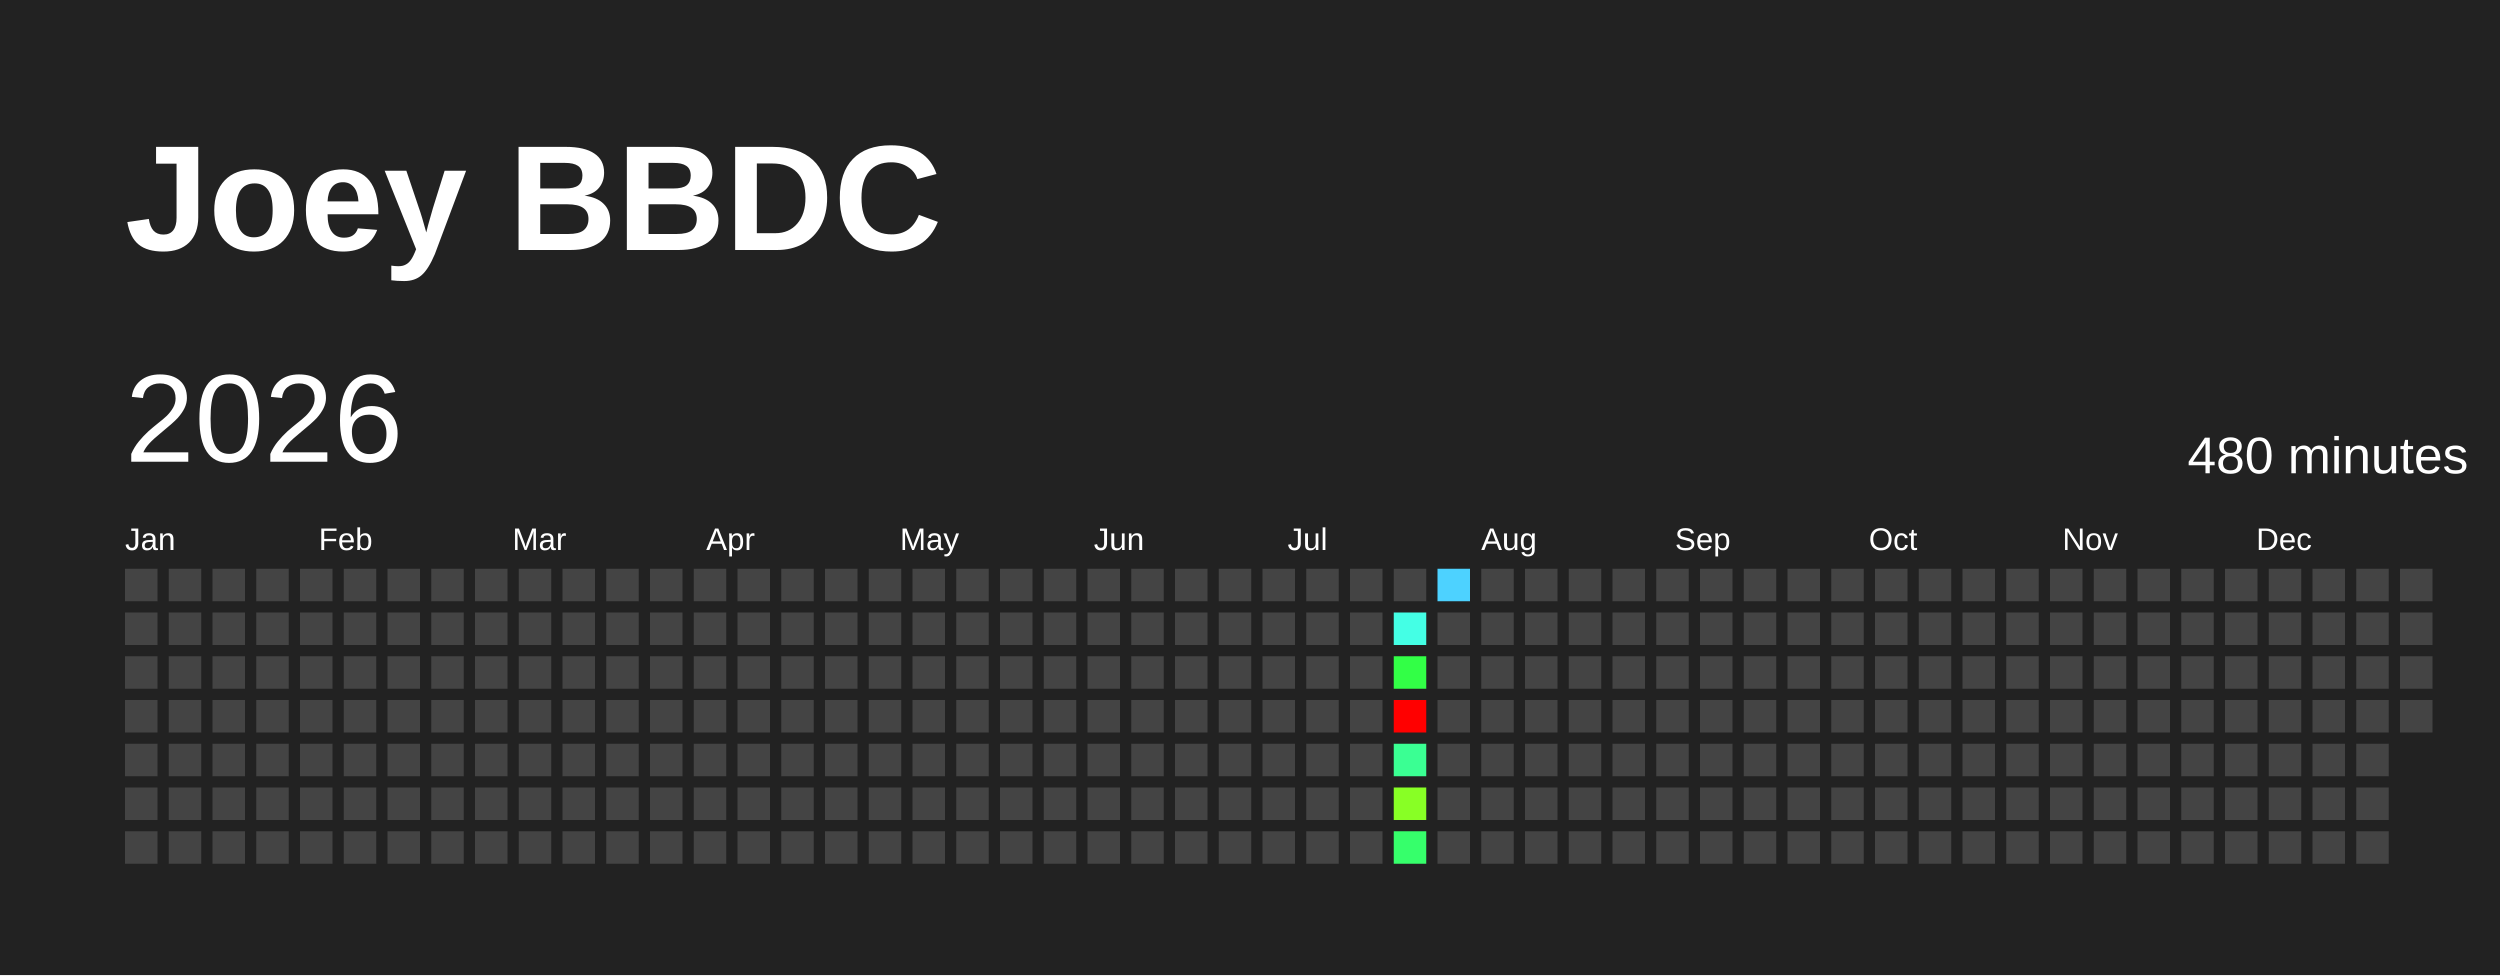
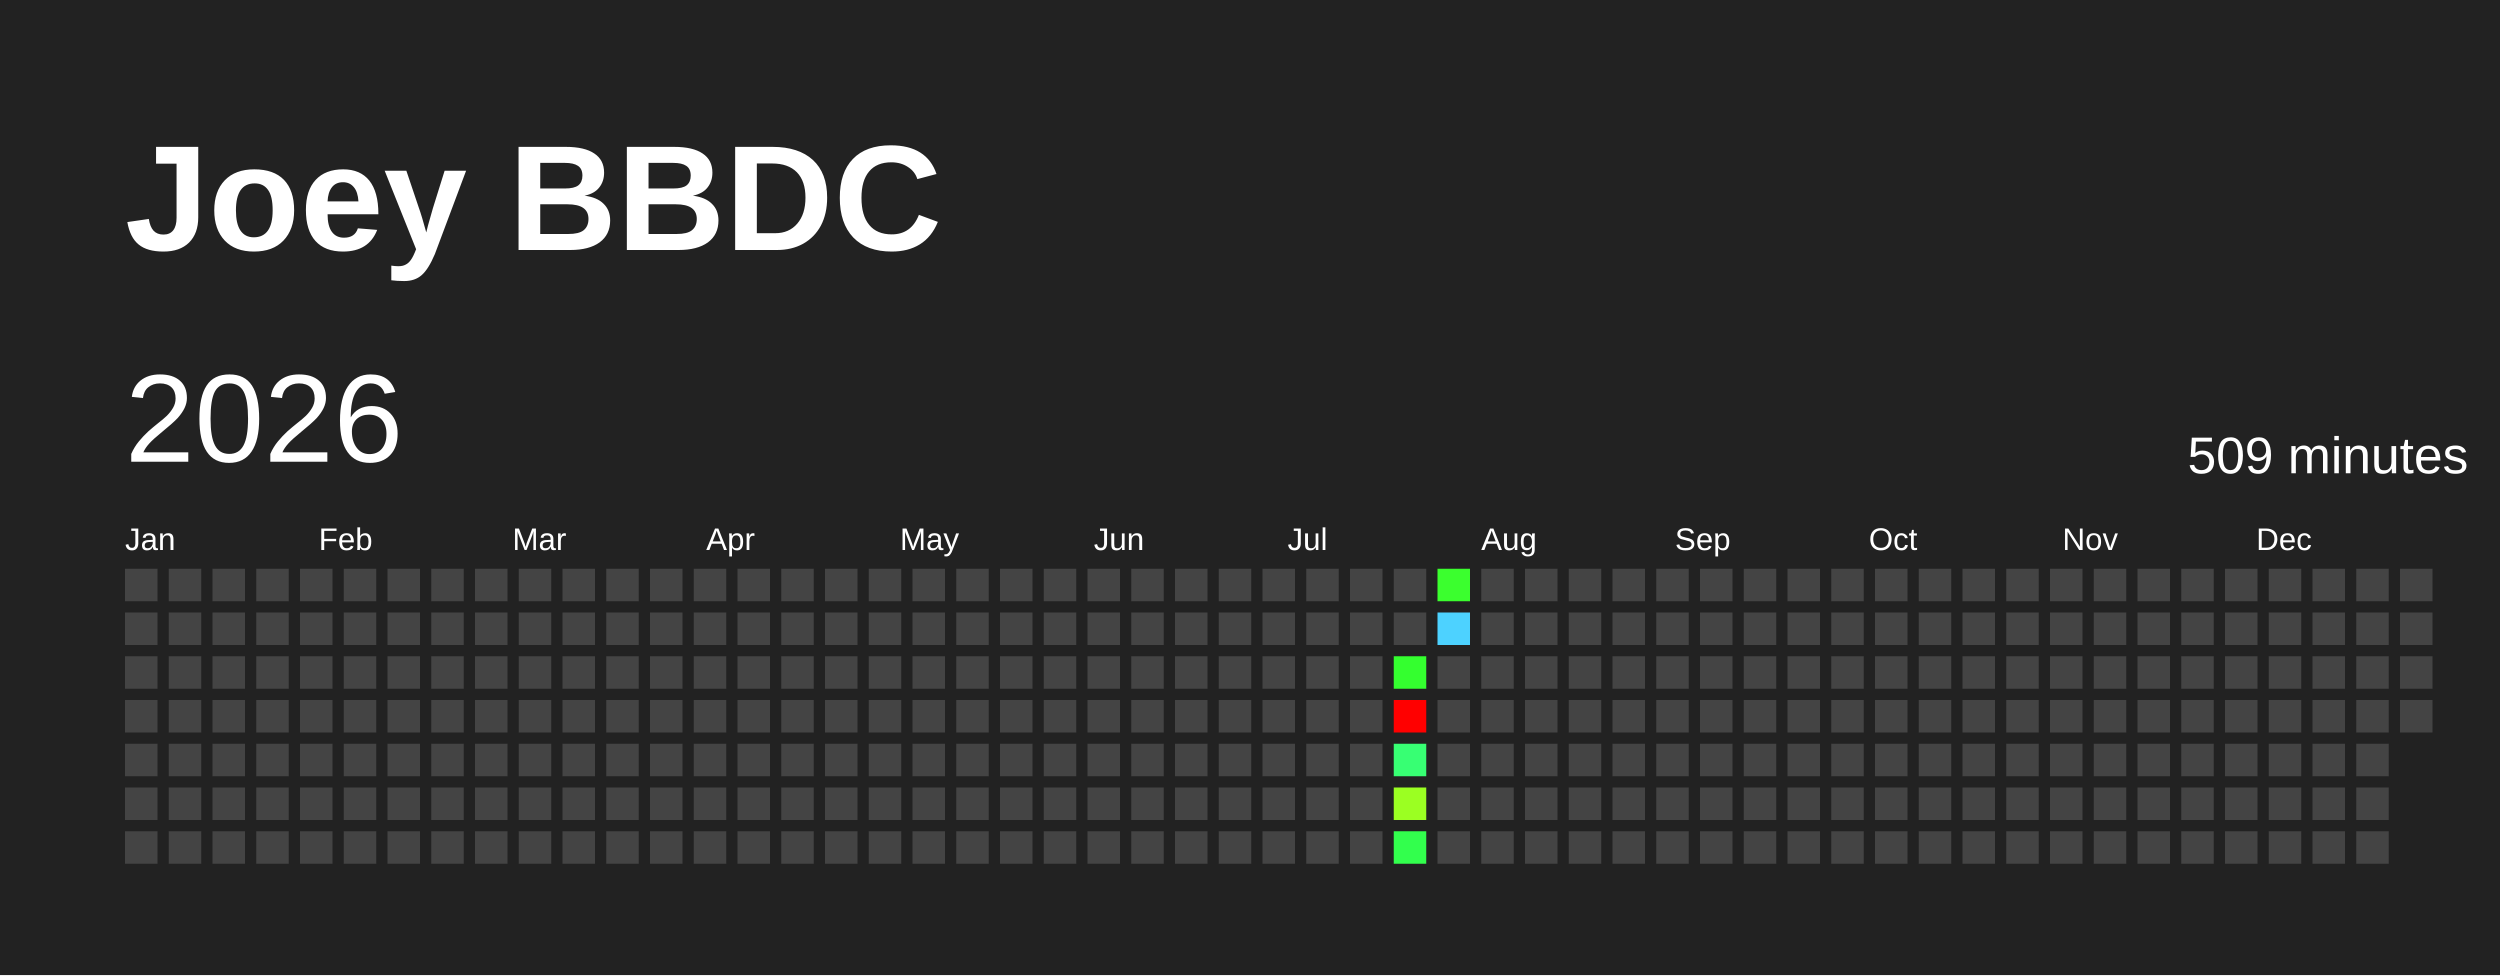
<svg xmlns="http://www.w3.org/2000/svg" baseProfile="full" height="78mm" version="1.1" viewBox="0,0,200,78" width="200mm">
  <defs />
  <rect fill="#222222" height="78" width="200" x="0" y="0" />
  <text fill="#FFFFFF" style="font-size:12px; font-family:Arial; font-weight:bold;" x="10" y="20">Joey BBDC</text>
  <text dominant-baseline="hanging" fill="#FFFFFF" style="font-size:10.0px; font-family:Arial;" x="10" y="30">2026</text>
-   <text dominant-baseline="hanging" fill="#FFFFFF" style="font-size:4.125px; font-family:Arial;" x="175" y="35">480 minutes</text>
+   <text dominant-baseline="hanging" fill="#FFFFFF" style="font-size:4.125px; font-family:Arial;" x="175" y="35">509 minutes</text>
  <text fill="#FFFFFF" style="font-size:2.5px; font-family:Arial" x="10.0" y="44">Jan</text>
  <text fill="#FFFFFF" style="font-size:2.5px; font-family:Arial" x="25.5" y="44">Feb</text>
  <text fill="#FFFFFF" style="font-size:2.5px; font-family:Arial" x="41.0" y="44">Mar</text>
  <text fill="#FFFFFF" style="font-size:2.5px; font-family:Arial" x="56.5" y="44">Apr</text>
  <text fill="#FFFFFF" style="font-size:2.5px; font-family:Arial" x="72.0" y="44">May</text>
  <text fill="#FFFFFF" style="font-size:2.5px; font-family:Arial" x="87.5" y="44">Jun</text>
  <text fill="#FFFFFF" style="font-size:2.5px; font-family:Arial" x="103.0" y="44">Jul</text>
  <text fill="#FFFFFF" style="font-size:2.5px; font-family:Arial" x="118.5" y="44">Aug</text>
  <text fill="#FFFFFF" style="font-size:2.5px; font-family:Arial" x="134.0" y="44">Sep</text>
  <text fill="#FFFFFF" style="font-size:2.5px; font-family:Arial" x="149.5" y="44">Oct</text>
  <text fill="#FFFFFF" style="font-size:2.5px; font-family:Arial" x="165.0" y="44">Nov</text>
  <text fill="#FFFFFF" style="font-size:2.5px; font-family:Arial" x="180.5" y="44">Dec</text>
  <rect fill="#444444" height="2.6" width="2.6" x="10.0" y="45.5" />
  <rect fill="#444444" height="2.6" width="2.6" x="10.0" y="49.0" />
  <rect fill="#444444" height="2.6" width="2.6" x="10.0" y="52.5" />
  <rect fill="#444444" height="2.6" width="2.6" x="10.0" y="56.0" />
  <rect fill="#444444" height="2.6" width="2.6" x="10.0" y="59.5" />
  <rect fill="#444444" height="2.6" width="2.6" x="10.0" y="63.0" />
  <rect fill="#444444" height="2.6" width="2.6" x="10.0" y="66.5" />
  <rect fill="#444444" height="2.6" width="2.6" x="13.5" y="45.5" />
  <rect fill="#444444" height="2.6" width="2.6" x="13.5" y="49.0" />
  <rect fill="#444444" height="2.6" width="2.6" x="13.5" y="52.5" />
  <rect fill="#444444" height="2.6" width="2.6" x="13.5" y="56.0" />
  <rect fill="#444444" height="2.6" width="2.6" x="13.5" y="59.5" />
  <rect fill="#444444" height="2.6" width="2.6" x="13.5" y="63.0" />
  <rect fill="#444444" height="2.6" width="2.6" x="13.5" y="66.5" />
  <rect fill="#444444" height="2.6" width="2.6" x="17.0" y="45.5" />
  <rect fill="#444444" height="2.6" width="2.6" x="17.0" y="49.0" />
  <rect fill="#444444" height="2.6" width="2.6" x="17.0" y="52.5" />
  <rect fill="#444444" height="2.6" width="2.6" x="17.0" y="56.0" />
  <rect fill="#444444" height="2.6" width="2.6" x="17.0" y="59.5" />
  <rect fill="#444444" height="2.6" width="2.6" x="17.0" y="63.0" />
  <rect fill="#444444" height="2.6" width="2.6" x="17.0" y="66.5" />
  <rect fill="#444444" height="2.6" width="2.6" x="20.5" y="45.5" />
  <rect fill="#444444" height="2.6" width="2.6" x="20.5" y="49.0" />
  <rect fill="#444444" height="2.6" width="2.6" x="20.5" y="52.5" />
  <rect fill="#444444" height="2.6" width="2.6" x="20.5" y="56.0" />
  <rect fill="#444444" height="2.6" width="2.6" x="20.5" y="59.5" />
  <rect fill="#444444" height="2.6" width="2.6" x="20.5" y="63.0" />
  <rect fill="#444444" height="2.6" width="2.6" x="20.5" y="66.5" />
  <rect fill="#444444" height="2.6" width="2.6" x="24.0" y="45.5" />
  <rect fill="#444444" height="2.6" width="2.6" x="24.0" y="49.0" />
  <rect fill="#444444" height="2.6" width="2.6" x="24.0" y="52.5" />
  <rect fill="#444444" height="2.6" width="2.6" x="24.0" y="56.0" />
  <rect fill="#444444" height="2.6" width="2.6" x="24.0" y="59.5" />
  <rect fill="#444444" height="2.6" width="2.6" x="24.0" y="63.0" />
  <rect fill="#444444" height="2.6" width="2.6" x="24.0" y="66.5" />
  <rect fill="#444444" height="2.6" width="2.6" x="27.5" y="45.5" />
  <rect fill="#444444" height="2.6" width="2.6" x="27.5" y="49.0" />
  <rect fill="#444444" height="2.6" width="2.6" x="27.5" y="52.5" />
  <rect fill="#444444" height="2.6" width="2.6" x="27.5" y="56.0" />
  <rect fill="#444444" height="2.6" width="2.6" x="27.5" y="59.5" />
  <rect fill="#444444" height="2.6" width="2.6" x="27.5" y="63.0" />
  <rect fill="#444444" height="2.6" width="2.6" x="27.5" y="66.5" />
  <rect fill="#444444" height="2.6" width="2.6" x="31.0" y="45.5" />
  <rect fill="#444444" height="2.6" width="2.6" x="31.0" y="49.0" />
  <rect fill="#444444" height="2.6" width="2.6" x="31.0" y="52.5" />
  <rect fill="#444444" height="2.6" width="2.6" x="31.0" y="56.0" />
  <rect fill="#444444" height="2.6" width="2.6" x="31.0" y="59.5" />
  <rect fill="#444444" height="2.6" width="2.6" x="31.0" y="63.0" />
  <rect fill="#444444" height="2.6" width="2.6" x="31.0" y="66.5" />
  <rect fill="#444444" height="2.6" width="2.6" x="34.5" y="45.5" />
  <rect fill="#444444" height="2.6" width="2.6" x="34.5" y="49.0" />
  <rect fill="#444444" height="2.6" width="2.6" x="34.5" y="52.5" />
  <rect fill="#444444" height="2.6" width="2.6" x="34.5" y="56.0" />
  <rect fill="#444444" height="2.6" width="2.6" x="34.5" y="59.5" />
  <rect fill="#444444" height="2.6" width="2.6" x="34.5" y="63.0" />
  <rect fill="#444444" height="2.6" width="2.6" x="34.5" y="66.5" />
  <rect fill="#444444" height="2.6" width="2.6" x="38.0" y="45.5" />
  <rect fill="#444444" height="2.6" width="2.6" x="38.0" y="49.0" />
  <rect fill="#444444" height="2.6" width="2.6" x="38.0" y="52.5" />
  <rect fill="#444444" height="2.6" width="2.6" x="38.0" y="56.0" />
  <rect fill="#444444" height="2.6" width="2.6" x="38.0" y="59.5" />
  <rect fill="#444444" height="2.6" width="2.6" x="38.0" y="63.0" />
  <rect fill="#444444" height="2.6" width="2.6" x="38.0" y="66.5" />
  <rect fill="#444444" height="2.6" width="2.6" x="41.5" y="45.5" />
  <rect fill="#444444" height="2.6" width="2.6" x="41.5" y="49.0" />
  <rect fill="#444444" height="2.6" width="2.6" x="41.5" y="52.5" />
  <rect fill="#444444" height="2.6" width="2.6" x="41.5" y="56.0" />
  <rect fill="#444444" height="2.6" width="2.6" x="41.5" y="59.5" />
  <rect fill="#444444" height="2.6" width="2.6" x="41.5" y="63.0" />
  <rect fill="#444444" height="2.6" width="2.6" x="41.5" y="66.5" />
  <rect fill="#444444" height="2.6" width="2.6" x="45.0" y="45.5" />
  <rect fill="#444444" height="2.6" width="2.6" x="45.0" y="49.0" />
  <rect fill="#444444" height="2.6" width="2.6" x="45.0" y="52.5" />
  <rect fill="#444444" height="2.6" width="2.6" x="45.0" y="56.0" />
  <rect fill="#444444" height="2.6" width="2.6" x="45.0" y="59.5" />
  <rect fill="#444444" height="2.6" width="2.6" x="45.0" y="63.0" />
  <rect fill="#444444" height="2.6" width="2.6" x="45.0" y="66.5" />
  <rect fill="#444444" height="2.6" width="2.6" x="48.5" y="45.5" />
  <rect fill="#444444" height="2.6" width="2.6" x="48.5" y="49.0" />
  <rect fill="#444444" height="2.6" width="2.6" x="48.5" y="52.5" />
  <rect fill="#444444" height="2.6" width="2.6" x="48.5" y="56.0" />
  <rect fill="#444444" height="2.6" width="2.6" x="48.5" y="59.5" />
  <rect fill="#444444" height="2.6" width="2.6" x="48.5" y="63.0" />
  <rect fill="#444444" height="2.6" width="2.6" x="48.5" y="66.5" />
  <rect fill="#444444" height="2.6" width="2.6" x="52.0" y="45.5" />
  <rect fill="#444444" height="2.6" width="2.6" x="52.0" y="49.0" />
  <rect fill="#444444" height="2.6" width="2.6" x="52.0" y="52.5" />
  <rect fill="#444444" height="2.6" width="2.6" x="52.0" y="56.0" />
  <rect fill="#444444" height="2.6" width="2.6" x="52.0" y="59.5" />
  <rect fill="#444444" height="2.6" width="2.6" x="52.0" y="63.0" />
  <rect fill="#444444" height="2.6" width="2.6" x="52.0" y="66.5" />
  <rect fill="#444444" height="2.6" width="2.6" x="55.5" y="45.5" />
  <rect fill="#444444" height="2.6" width="2.6" x="55.5" y="49.0" />
  <rect fill="#444444" height="2.6" width="2.6" x="55.5" y="52.5" />
  <rect fill="#444444" height="2.6" width="2.6" x="55.5" y="56.0" />
  <rect fill="#444444" height="2.6" width="2.6" x="55.5" y="59.5" />
  <rect fill="#444444" height="2.6" width="2.6" x="55.5" y="63.0" />
  <rect fill="#444444" height="2.6" width="2.6" x="55.5" y="66.5" />
  <rect fill="#444444" height="2.6" width="2.6" x="59.0" y="45.5" />
  <rect fill="#444444" height="2.6" width="2.6" x="59.0" y="49.0" />
  <rect fill="#444444" height="2.6" width="2.6" x="59.0" y="52.5" />
  <rect fill="#444444" height="2.6" width="2.6" x="59.0" y="56.0" />
  <rect fill="#444444" height="2.6" width="2.6" x="59.0" y="59.5" />
  <rect fill="#444444" height="2.6" width="2.6" x="59.0" y="63.0" />
  <rect fill="#444444" height="2.6" width="2.6" x="59.0" y="66.5" />
  <rect fill="#444444" height="2.6" width="2.6" x="62.5" y="45.5" />
  <rect fill="#444444" height="2.6" width="2.6" x="62.5" y="49.0" />
  <rect fill="#444444" height="2.6" width="2.6" x="62.5" y="52.5" />
  <rect fill="#444444" height="2.6" width="2.6" x="62.5" y="56.0" />
  <rect fill="#444444" height="2.6" width="2.6" x="62.5" y="59.5" />
  <rect fill="#444444" height="2.6" width="2.6" x="62.5" y="63.0" />
  <rect fill="#444444" height="2.6" width="2.6" x="62.5" y="66.5" />
  <rect fill="#444444" height="2.6" width="2.6" x="66.0" y="45.5" />
  <rect fill="#444444" height="2.6" width="2.6" x="66.0" y="49.0" />
  <rect fill="#444444" height="2.6" width="2.6" x="66.0" y="52.5" />
  <rect fill="#444444" height="2.6" width="2.6" x="66.0" y="56.0" />
  <rect fill="#444444" height="2.6" width="2.6" x="66.0" y="59.5" />
  <rect fill="#444444" height="2.6" width="2.6" x="66.0" y="63.0" />
  <rect fill="#444444" height="2.6" width="2.6" x="66.0" y="66.5" />
  <rect fill="#444444" height="2.6" width="2.6" x="69.5" y="45.5" />
  <rect fill="#444444" height="2.6" width="2.6" x="69.5" y="49.0" />
  <rect fill="#444444" height="2.6" width="2.6" x="69.5" y="52.5" />
  <rect fill="#444444" height="2.6" width="2.6" x="69.5" y="56.0" />
  <rect fill="#444444" height="2.6" width="2.6" x="69.5" y="59.5" />
  <rect fill="#444444" height="2.6" width="2.6" x="69.5" y="63.0" />
  <rect fill="#444444" height="2.6" width="2.6" x="69.5" y="66.5" />
  <rect fill="#444444" height="2.6" width="2.6" x="73.0" y="45.5" />
  <rect fill="#444444" height="2.6" width="2.6" x="73.0" y="49.0" />
  <rect fill="#444444" height="2.6" width="2.6" x="73.0" y="52.5" />
  <rect fill="#444444" height="2.6" width="2.6" x="73.0" y="56.0" />
  <rect fill="#444444" height="2.6" width="2.6" x="73.0" y="59.5" />
  <rect fill="#444444" height="2.6" width="2.6" x="73.0" y="63.0" />
  <rect fill="#444444" height="2.6" width="2.6" x="73.0" y="66.5" />
  <rect fill="#444444" height="2.6" width="2.6" x="76.5" y="45.5" />
  <rect fill="#444444" height="2.6" width="2.6" x="76.5" y="49.0" />
  <rect fill="#444444" height="2.6" width="2.6" x="76.5" y="52.5" />
  <rect fill="#444444" height="2.6" width="2.6" x="76.5" y="56.0" />
  <rect fill="#444444" height="2.6" width="2.6" x="76.5" y="59.5" />
  <rect fill="#444444" height="2.6" width="2.6" x="76.5" y="63.0" />
  <rect fill="#444444" height="2.6" width="2.6" x="76.5" y="66.5" />
  <rect fill="#444444" height="2.6" width="2.6" x="80.0" y="45.5" />
  <rect fill="#444444" height="2.6" width="2.6" x="80.0" y="49.0" />
  <rect fill="#444444" height="2.6" width="2.6" x="80.0" y="52.5" />
  <rect fill="#444444" height="2.6" width="2.6" x="80.0" y="56.0" />
  <rect fill="#444444" height="2.6" width="2.6" x="80.0" y="59.5" />
  <rect fill="#444444" height="2.6" width="2.6" x="80.0" y="63.0" />
  <rect fill="#444444" height="2.6" width="2.6" x="80.0" y="66.5" />
  <rect fill="#444444" height="2.6" width="2.6" x="83.5" y="45.5" />
  <rect fill="#444444" height="2.6" width="2.6" x="83.5" y="49.0" />
  <rect fill="#444444" height="2.6" width="2.6" x="83.5" y="52.5" />
  <rect fill="#444444" height="2.6" width="2.6" x="83.5" y="56.0" />
  <rect fill="#444444" height="2.6" width="2.6" x="83.5" y="59.5" />
  <rect fill="#444444" height="2.6" width="2.6" x="83.5" y="63.0" />
  <rect fill="#444444" height="2.6" width="2.6" x="83.5" y="66.5" />
  <rect fill="#444444" height="2.6" width="2.6" x="87.0" y="45.5" />
  <rect fill="#444444" height="2.6" width="2.6" x="87.0" y="49.0" />
  <rect fill="#444444" height="2.6" width="2.6" x="87.0" y="52.5" />
  <rect fill="#444444" height="2.6" width="2.6" x="87.0" y="56.0" />
  <rect fill="#444444" height="2.6" width="2.6" x="87.0" y="59.5" />
  <rect fill="#444444" height="2.6" width="2.6" x="87.0" y="63.0" />
  <rect fill="#444444" height="2.6" width="2.6" x="87.0" y="66.5" />
  <rect fill="#444444" height="2.6" width="2.6" x="90.5" y="45.5" />
  <rect fill="#444444" height="2.6" width="2.6" x="90.5" y="49.0" />
  <rect fill="#444444" height="2.6" width="2.6" x="90.5" y="52.5" />
  <rect fill="#444444" height="2.6" width="2.6" x="90.5" y="56.0" />
  <rect fill="#444444" height="2.6" width="2.6" x="90.5" y="59.5" />
  <rect fill="#444444" height="2.6" width="2.6" x="90.5" y="63.0" />
  <rect fill="#444444" height="2.6" width="2.6" x="90.5" y="66.5" />
  <rect fill="#444444" height="2.6" width="2.6" x="94.0" y="45.5" />
  <rect fill="#444444" height="2.6" width="2.6" x="94.0" y="49.0" />
  <rect fill="#444444" height="2.6" width="2.6" x="94.0" y="52.5" />
  <rect fill="#444444" height="2.6" width="2.6" x="94.0" y="56.0" />
  <rect fill="#444444" height="2.6" width="2.6" x="94.0" y="59.5" />
  <rect fill="#444444" height="2.6" width="2.6" x="94.0" y="63.0" />
  <rect fill="#444444" height="2.6" width="2.6" x="94.0" y="66.5" />
  <rect fill="#444444" height="2.6" width="2.6" x="97.5" y="45.5" />
  <rect fill="#444444" height="2.6" width="2.6" x="97.5" y="49.0" />
  <rect fill="#444444" height="2.6" width="2.6" x="97.5" y="52.5" />
  <rect fill="#444444" height="2.6" width="2.6" x="97.5" y="56.0" />
  <rect fill="#444444" height="2.6" width="2.6" x="97.5" y="59.5" />
  <rect fill="#444444" height="2.6" width="2.6" x="97.5" y="63.0" />
  <rect fill="#444444" height="2.6" width="2.6" x="97.5" y="66.5" />
  <rect fill="#444444" height="2.6" width="2.6" x="101.0" y="45.5" />
  <rect fill="#444444" height="2.6" width="2.6" x="101.0" y="49.0" />
  <rect fill="#444444" height="2.6" width="2.6" x="101.0" y="52.5" />
  <rect fill="#444444" height="2.6" width="2.6" x="101.0" y="56.0" />
  <rect fill="#444444" height="2.6" width="2.6" x="101.0" y="59.5" />
  <rect fill="#444444" height="2.6" width="2.6" x="101.0" y="63.0" />
  <rect fill="#444444" height="2.6" width="2.6" x="101.0" y="66.5" />
  <rect fill="#444444" height="2.6" width="2.6" x="104.5" y="45.5" />
  <rect fill="#444444" height="2.6" width="2.6" x="104.5" y="49.0" />
  <rect fill="#444444" height="2.6" width="2.6" x="104.5" y="52.5" />
  <rect fill="#444444" height="2.6" width="2.6" x="104.5" y="56.0" />
  <rect fill="#444444" height="2.6" width="2.6" x="104.5" y="59.5" />
  <rect fill="#444444" height="2.6" width="2.6" x="104.5" y="63.0" />
  <rect fill="#444444" height="2.6" width="2.6" x="104.5" y="66.5" />
  <rect fill="#444444" height="2.6" width="2.6" x="108.0" y="45.5" />
  <rect fill="#444444" height="2.6" width="2.6" x="108.0" y="49.0" />
  <rect fill="#444444" height="2.6" width="2.6" x="108.0" y="52.5" />
  <rect fill="#444444" height="2.6" width="2.6" x="108.0" y="56.0" />
  <rect fill="#444444" height="2.6" width="2.6" x="108.0" y="59.5" />
  <rect fill="#444444" height="2.6" width="2.6" x="108.0" y="63.0" />
  <rect fill="#444444" height="2.6" width="2.6" x="108.0" y="66.5" />
  <rect fill="#444444" height="2.6" width="2.6" x="111.5" y="45.5" />
-   <rect fill="#44ffe5" height="2.6" width="2.6" x="111.5" y="49.0" />
-   <rect fill="#32ff46" height="2.6" width="2.6" x="111.5" y="52.5" />
+   <rect fill="#444444" height="2.6" width="2.6" x="111.5" y="49.0" />
+   <rect fill="#34ff2f" height="2.6" width="2.6" x="111.5" y="52.5" />
  <rect fill="red" height="2.6" width="2.6" x="111.5" y="56.0" />
-   <rect fill="#3aff93" height="2.6" width="2.6" x="111.5" y="59.5" />
-   <rect fill="#88ff25" height="2.6" width="2.6" x="111.5" y="63.0" />
-   <rect fill="#36ff6b" height="2.6" width="2.6" x="111.5" y="66.5" />
-   <rect fill="#4dd2ff" height="2.6" width="2.6" x="115.0" y="45.5" />
-   <rect fill="#444444" height="2.6" width="2.6" x="115.0" y="49.0" />
+   <rect fill="#37ff73" height="2.6" width="2.6" x="111.5" y="59.5" />
+   <rect fill="#9bff22" height="2.6" width="2.6" x="111.5" y="63.0" />
+   <rect fill="#32ff4d" height="2.6" width="2.6" x="111.5" y="66.5" />
+   <rect fill="#3bff2e" height="2.6" width="2.6" x="115.0" y="45.5" />
+   <rect fill="#4dd2ff" height="2.6" width="2.6" x="115.0" y="49.0" />
  <rect fill="#444444" height="2.6" width="2.6" x="115.0" y="52.5" />
  <rect fill="#444444" height="2.6" width="2.6" x="115.0" y="56.0" />
  <rect fill="#444444" height="2.6" width="2.6" x="115.0" y="59.5" />
  <rect fill="#444444" height="2.6" width="2.6" x="115.0" y="63.0" />
  <rect fill="#444444" height="2.6" width="2.6" x="115.0" y="66.5" />
  <rect fill="#444444" height="2.6" width="2.6" x="118.5" y="45.5" />
  <rect fill="#444444" height="2.6" width="2.6" x="118.5" y="49.0" />
  <rect fill="#444444" height="2.6" width="2.6" x="118.5" y="52.5" />
  <rect fill="#444444" height="2.6" width="2.6" x="118.5" y="56.0" />
  <rect fill="#444444" height="2.6" width="2.6" x="118.5" y="59.5" />
  <rect fill="#444444" height="2.6" width="2.6" x="118.5" y="63.0" />
  <rect fill="#444444" height="2.6" width="2.6" x="118.5" y="66.5" />
  <rect fill="#444444" height="2.6" width="2.6" x="122.0" y="45.5" />
  <rect fill="#444444" height="2.6" width="2.6" x="122.0" y="49.0" />
  <rect fill="#444444" height="2.6" width="2.6" x="122.0" y="52.5" />
  <rect fill="#444444" height="2.6" width="2.6" x="122.0" y="56.0" />
  <rect fill="#444444" height="2.6" width="2.6" x="122.0" y="59.5" />
  <rect fill="#444444" height="2.6" width="2.6" x="122.0" y="63.0" />
  <rect fill="#444444" height="2.6" width="2.6" x="122.0" y="66.5" />
  <rect fill="#444444" height="2.6" width="2.6" x="125.5" y="45.5" />
  <rect fill="#444444" height="2.6" width="2.6" x="125.5" y="49.0" />
  <rect fill="#444444" height="2.6" width="2.6" x="125.5" y="52.5" />
  <rect fill="#444444" height="2.6" width="2.6" x="125.5" y="56.0" />
  <rect fill="#444444" height="2.6" width="2.6" x="125.5" y="59.5" />
  <rect fill="#444444" height="2.6" width="2.6" x="125.5" y="63.0" />
  <rect fill="#444444" height="2.6" width="2.6" x="125.5" y="66.5" />
  <rect fill="#444444" height="2.6" width="2.6" x="129.0" y="45.5" />
  <rect fill="#444444" height="2.6" width="2.6" x="129.0" y="49.0" />
  <rect fill="#444444" height="2.6" width="2.6" x="129.0" y="52.5" />
  <rect fill="#444444" height="2.6" width="2.6" x="129.0" y="56.0" />
  <rect fill="#444444" height="2.6" width="2.6" x="129.0" y="59.5" />
  <rect fill="#444444" height="2.6" width="2.6" x="129.0" y="63.0" />
  <rect fill="#444444" height="2.6" width="2.6" x="129.0" y="66.5" />
  <rect fill="#444444" height="2.6" width="2.6" x="132.5" y="45.5" />
  <rect fill="#444444" height="2.6" width="2.6" x="132.5" y="49.0" />
  <rect fill="#444444" height="2.6" width="2.6" x="132.5" y="52.5" />
  <rect fill="#444444" height="2.6" width="2.6" x="132.5" y="56.0" />
  <rect fill="#444444" height="2.6" width="2.6" x="132.5" y="59.5" />
  <rect fill="#444444" height="2.6" width="2.6" x="132.5" y="63.0" />
  <rect fill="#444444" height="2.6" width="2.6" x="132.5" y="66.5" />
  <rect fill="#444444" height="2.6" width="2.6" x="136.0" y="45.5" />
  <rect fill="#444444" height="2.6" width="2.6" x="136.0" y="49.0" />
  <rect fill="#444444" height="2.6" width="2.6" x="136.0" y="52.5" />
  <rect fill="#444444" height="2.6" width="2.6" x="136.0" y="56.0" />
  <rect fill="#444444" height="2.6" width="2.6" x="136.0" y="59.5" />
  <rect fill="#444444" height="2.6" width="2.6" x="136.0" y="63.0" />
  <rect fill="#444444" height="2.6" width="2.6" x="136.0" y="66.5" />
  <rect fill="#444444" height="2.6" width="2.6" x="139.5" y="45.5" />
  <rect fill="#444444" height="2.6" width="2.6" x="139.5" y="49.0" />
  <rect fill="#444444" height="2.6" width="2.6" x="139.5" y="52.5" />
  <rect fill="#444444" height="2.6" width="2.6" x="139.5" y="56.0" />
  <rect fill="#444444" height="2.6" width="2.6" x="139.5" y="59.5" />
  <rect fill="#444444" height="2.6" width="2.6" x="139.5" y="63.0" />
  <rect fill="#444444" height="2.6" width="2.6" x="139.5" y="66.5" />
  <rect fill="#444444" height="2.6" width="2.6" x="143.0" y="45.5" />
  <rect fill="#444444" height="2.6" width="2.6" x="143.0" y="49.0" />
  <rect fill="#444444" height="2.6" width="2.6" x="143.0" y="52.5" />
  <rect fill="#444444" height="2.6" width="2.6" x="143.0" y="56.0" />
  <rect fill="#444444" height="2.6" width="2.6" x="143.0" y="59.5" />
  <rect fill="#444444" height="2.6" width="2.6" x="143.0" y="63.0" />
  <rect fill="#444444" height="2.6" width="2.6" x="143.0" y="66.5" />
  <rect fill="#444444" height="2.6" width="2.6" x="146.5" y="45.5" />
  <rect fill="#444444" height="2.6" width="2.6" x="146.5" y="49.0" />
  <rect fill="#444444" height="2.6" width="2.6" x="146.5" y="52.5" />
  <rect fill="#444444" height="2.6" width="2.6" x="146.5" y="56.0" />
  <rect fill="#444444" height="2.6" width="2.6" x="146.5" y="59.5" />
  <rect fill="#444444" height="2.6" width="2.6" x="146.5" y="63.0" />
  <rect fill="#444444" height="2.6" width="2.6" x="146.5" y="66.5" />
  <rect fill="#444444" height="2.6" width="2.6" x="150.0" y="45.5" />
  <rect fill="#444444" height="2.6" width="2.6" x="150.0" y="49.0" />
  <rect fill="#444444" height="2.6" width="2.6" x="150.0" y="52.5" />
  <rect fill="#444444" height="2.6" width="2.6" x="150.0" y="56.0" />
  <rect fill="#444444" height="2.6" width="2.6" x="150.0" y="59.5" />
  <rect fill="#444444" height="2.6" width="2.6" x="150.0" y="63.0" />
  <rect fill="#444444" height="2.6" width="2.6" x="150.0" y="66.5" />
  <rect fill="#444444" height="2.6" width="2.6" x="153.5" y="45.5" />
  <rect fill="#444444" height="2.6" width="2.6" x="153.5" y="49.0" />
  <rect fill="#444444" height="2.6" width="2.6" x="153.5" y="52.5" />
  <rect fill="#444444" height="2.6" width="2.6" x="153.5" y="56.0" />
  <rect fill="#444444" height="2.6" width="2.6" x="153.5" y="59.5" />
  <rect fill="#444444" height="2.6" width="2.6" x="153.5" y="63.0" />
  <rect fill="#444444" height="2.6" width="2.6" x="153.5" y="66.5" />
  <rect fill="#444444" height="2.6" width="2.6" x="157.0" y="45.5" />
  <rect fill="#444444" height="2.6" width="2.6" x="157.0" y="49.0" />
  <rect fill="#444444" height="2.6" width="2.6" x="157.0" y="52.5" />
  <rect fill="#444444" height="2.6" width="2.6" x="157.0" y="56.0" />
  <rect fill="#444444" height="2.6" width="2.6" x="157.0" y="59.5" />
  <rect fill="#444444" height="2.6" width="2.6" x="157.0" y="63.0" />
  <rect fill="#444444" height="2.6" width="2.6" x="157.0" y="66.5" />
  <rect fill="#444444" height="2.6" width="2.6" x="160.5" y="45.5" />
  <rect fill="#444444" height="2.6" width="2.6" x="160.5" y="49.0" />
  <rect fill="#444444" height="2.6" width="2.6" x="160.5" y="52.5" />
  <rect fill="#444444" height="2.6" width="2.6" x="160.5" y="56.0" />
  <rect fill="#444444" height="2.6" width="2.6" x="160.5" y="59.5" />
  <rect fill="#444444" height="2.6" width="2.6" x="160.5" y="63.0" />
  <rect fill="#444444" height="2.6" width="2.6" x="160.5" y="66.5" />
  <rect fill="#444444" height="2.6" width="2.6" x="164.0" y="45.5" />
  <rect fill="#444444" height="2.6" width="2.6" x="164.0" y="49.0" />
  <rect fill="#444444" height="2.6" width="2.6" x="164.0" y="52.5" />
  <rect fill="#444444" height="2.6" width="2.6" x="164.0" y="56.0" />
  <rect fill="#444444" height="2.6" width="2.6" x="164.0" y="59.5" />
  <rect fill="#444444" height="2.6" width="2.6" x="164.0" y="63.0" />
  <rect fill="#444444" height="2.6" width="2.6" x="164.0" y="66.5" />
  <rect fill="#444444" height="2.6" width="2.6" x="167.5" y="45.5" />
  <rect fill="#444444" height="2.6" width="2.6" x="167.5" y="49.0" />
  <rect fill="#444444" height="2.6" width="2.6" x="167.5" y="52.5" />
  <rect fill="#444444" height="2.6" width="2.6" x="167.5" y="56.0" />
  <rect fill="#444444" height="2.6" width="2.6" x="167.5" y="59.5" />
  <rect fill="#444444" height="2.6" width="2.6" x="167.5" y="63.0" />
  <rect fill="#444444" height="2.6" width="2.6" x="167.5" y="66.5" />
  <rect fill="#444444" height="2.6" width="2.6" x="171.0" y="45.5" />
  <rect fill="#444444" height="2.6" width="2.6" x="171.0" y="49.0" />
  <rect fill="#444444" height="2.6" width="2.6" x="171.0" y="52.5" />
  <rect fill="#444444" height="2.6" width="2.6" x="171.0" y="56.0" />
  <rect fill="#444444" height="2.6" width="2.6" x="171.0" y="59.5" />
  <rect fill="#444444" height="2.6" width="2.6" x="171.0" y="63.0" />
  <rect fill="#444444" height="2.6" width="2.6" x="171.0" y="66.5" />
  <rect fill="#444444" height="2.6" width="2.6" x="174.5" y="45.5" />
  <rect fill="#444444" height="2.6" width="2.6" x="174.5" y="49.0" />
  <rect fill="#444444" height="2.6" width="2.6" x="174.5" y="52.5" />
  <rect fill="#444444" height="2.6" width="2.6" x="174.5" y="56.0" />
  <rect fill="#444444" height="2.6" width="2.6" x="174.5" y="59.5" />
  <rect fill="#444444" height="2.6" width="2.6" x="174.5" y="63.0" />
  <rect fill="#444444" height="2.6" width="2.6" x="174.5" y="66.5" />
  <rect fill="#444444" height="2.6" width="2.6" x="178.0" y="45.5" />
  <rect fill="#444444" height="2.6" width="2.6" x="178.0" y="49.0" />
  <rect fill="#444444" height="2.6" width="2.6" x="178.0" y="52.5" />
  <rect fill="#444444" height="2.6" width="2.6" x="178.0" y="56.0" />
  <rect fill="#444444" height="2.6" width="2.6" x="178.0" y="59.5" />
  <rect fill="#444444" height="2.6" width="2.6" x="178.0" y="63.0" />
  <rect fill="#444444" height="2.6" width="2.6" x="178.0" y="66.5" />
  <rect fill="#444444" height="2.6" width="2.6" x="181.5" y="45.5" />
  <rect fill="#444444" height="2.6" width="2.6" x="181.5" y="49.0" />
  <rect fill="#444444" height="2.6" width="2.6" x="181.5" y="52.5" />
  <rect fill="#444444" height="2.6" width="2.6" x="181.5" y="56.0" />
  <rect fill="#444444" height="2.6" width="2.6" x="181.5" y="59.5" />
  <rect fill="#444444" height="2.6" width="2.6" x="181.5" y="63.0" />
  <rect fill="#444444" height="2.6" width="2.6" x="181.5" y="66.5" />
  <rect fill="#444444" height="2.6" width="2.6" x="185.0" y="45.5" />
  <rect fill="#444444" height="2.6" width="2.6" x="185.0" y="49.0" />
  <rect fill="#444444" height="2.6" width="2.6" x="185.0" y="52.5" />
  <rect fill="#444444" height="2.6" width="2.6" x="185.0" y="56.0" />
  <rect fill="#444444" height="2.6" width="2.6" x="185.0" y="59.5" />
  <rect fill="#444444" height="2.6" width="2.6" x="185.0" y="63.0" />
  <rect fill="#444444" height="2.6" width="2.6" x="185.0" y="66.5" />
  <rect fill="#444444" height="2.6" width="2.6" x="188.5" y="45.5" />
  <rect fill="#444444" height="2.6" width="2.6" x="188.5" y="49.0" />
  <rect fill="#444444" height="2.6" width="2.6" x="188.5" y="52.5" />
  <rect fill="#444444" height="2.6" width="2.6" x="188.5" y="56.0" />
  <rect fill="#444444" height="2.6" width="2.6" x="188.5" y="59.5" />
  <rect fill="#444444" height="2.6" width="2.6" x="188.5" y="63.0" />
  <rect fill="#444444" height="2.6" width="2.6" x="188.5" y="66.5" />
  <rect fill="#444444" height="2.6" width="2.6" x="192.0" y="45.5" />
  <rect fill="#444444" height="2.6" width="2.6" x="192.0" y="49.0" />
  <rect fill="#444444" height="2.6" width="2.6" x="192.0" y="52.5" />
  <rect fill="#444444" height="2.6" width="2.6" x="192.0" y="56.0" />
</svg>
